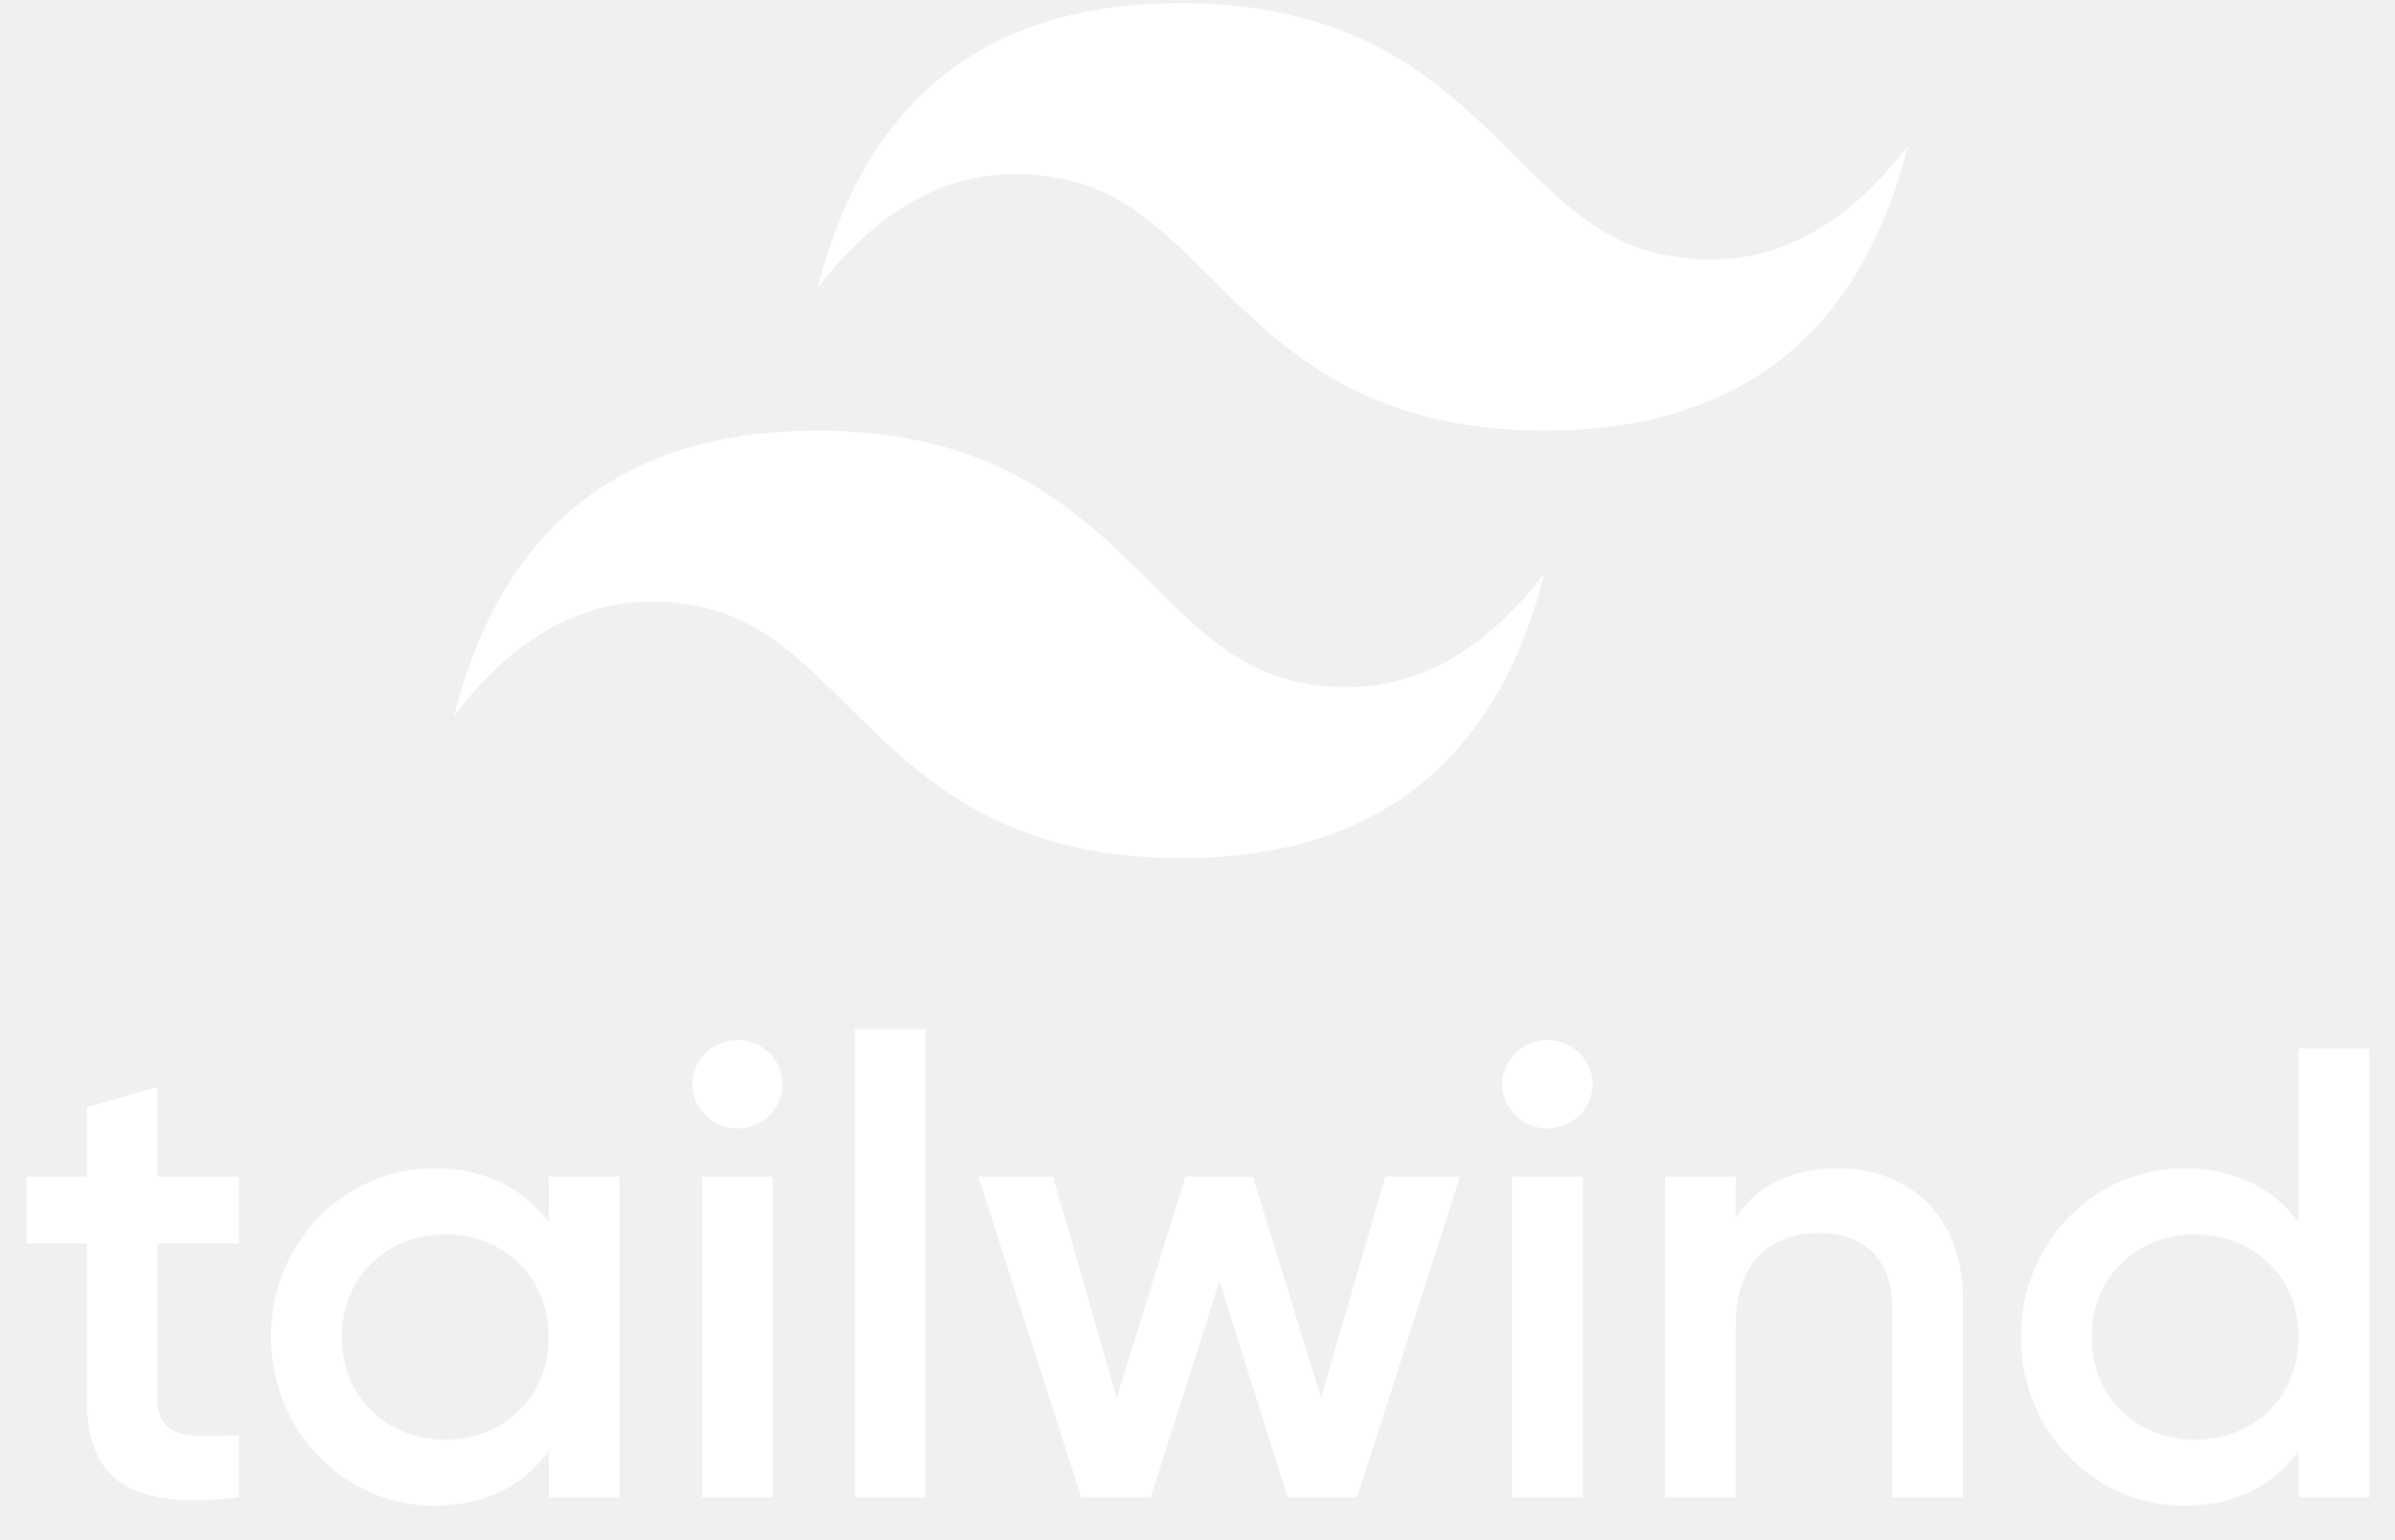
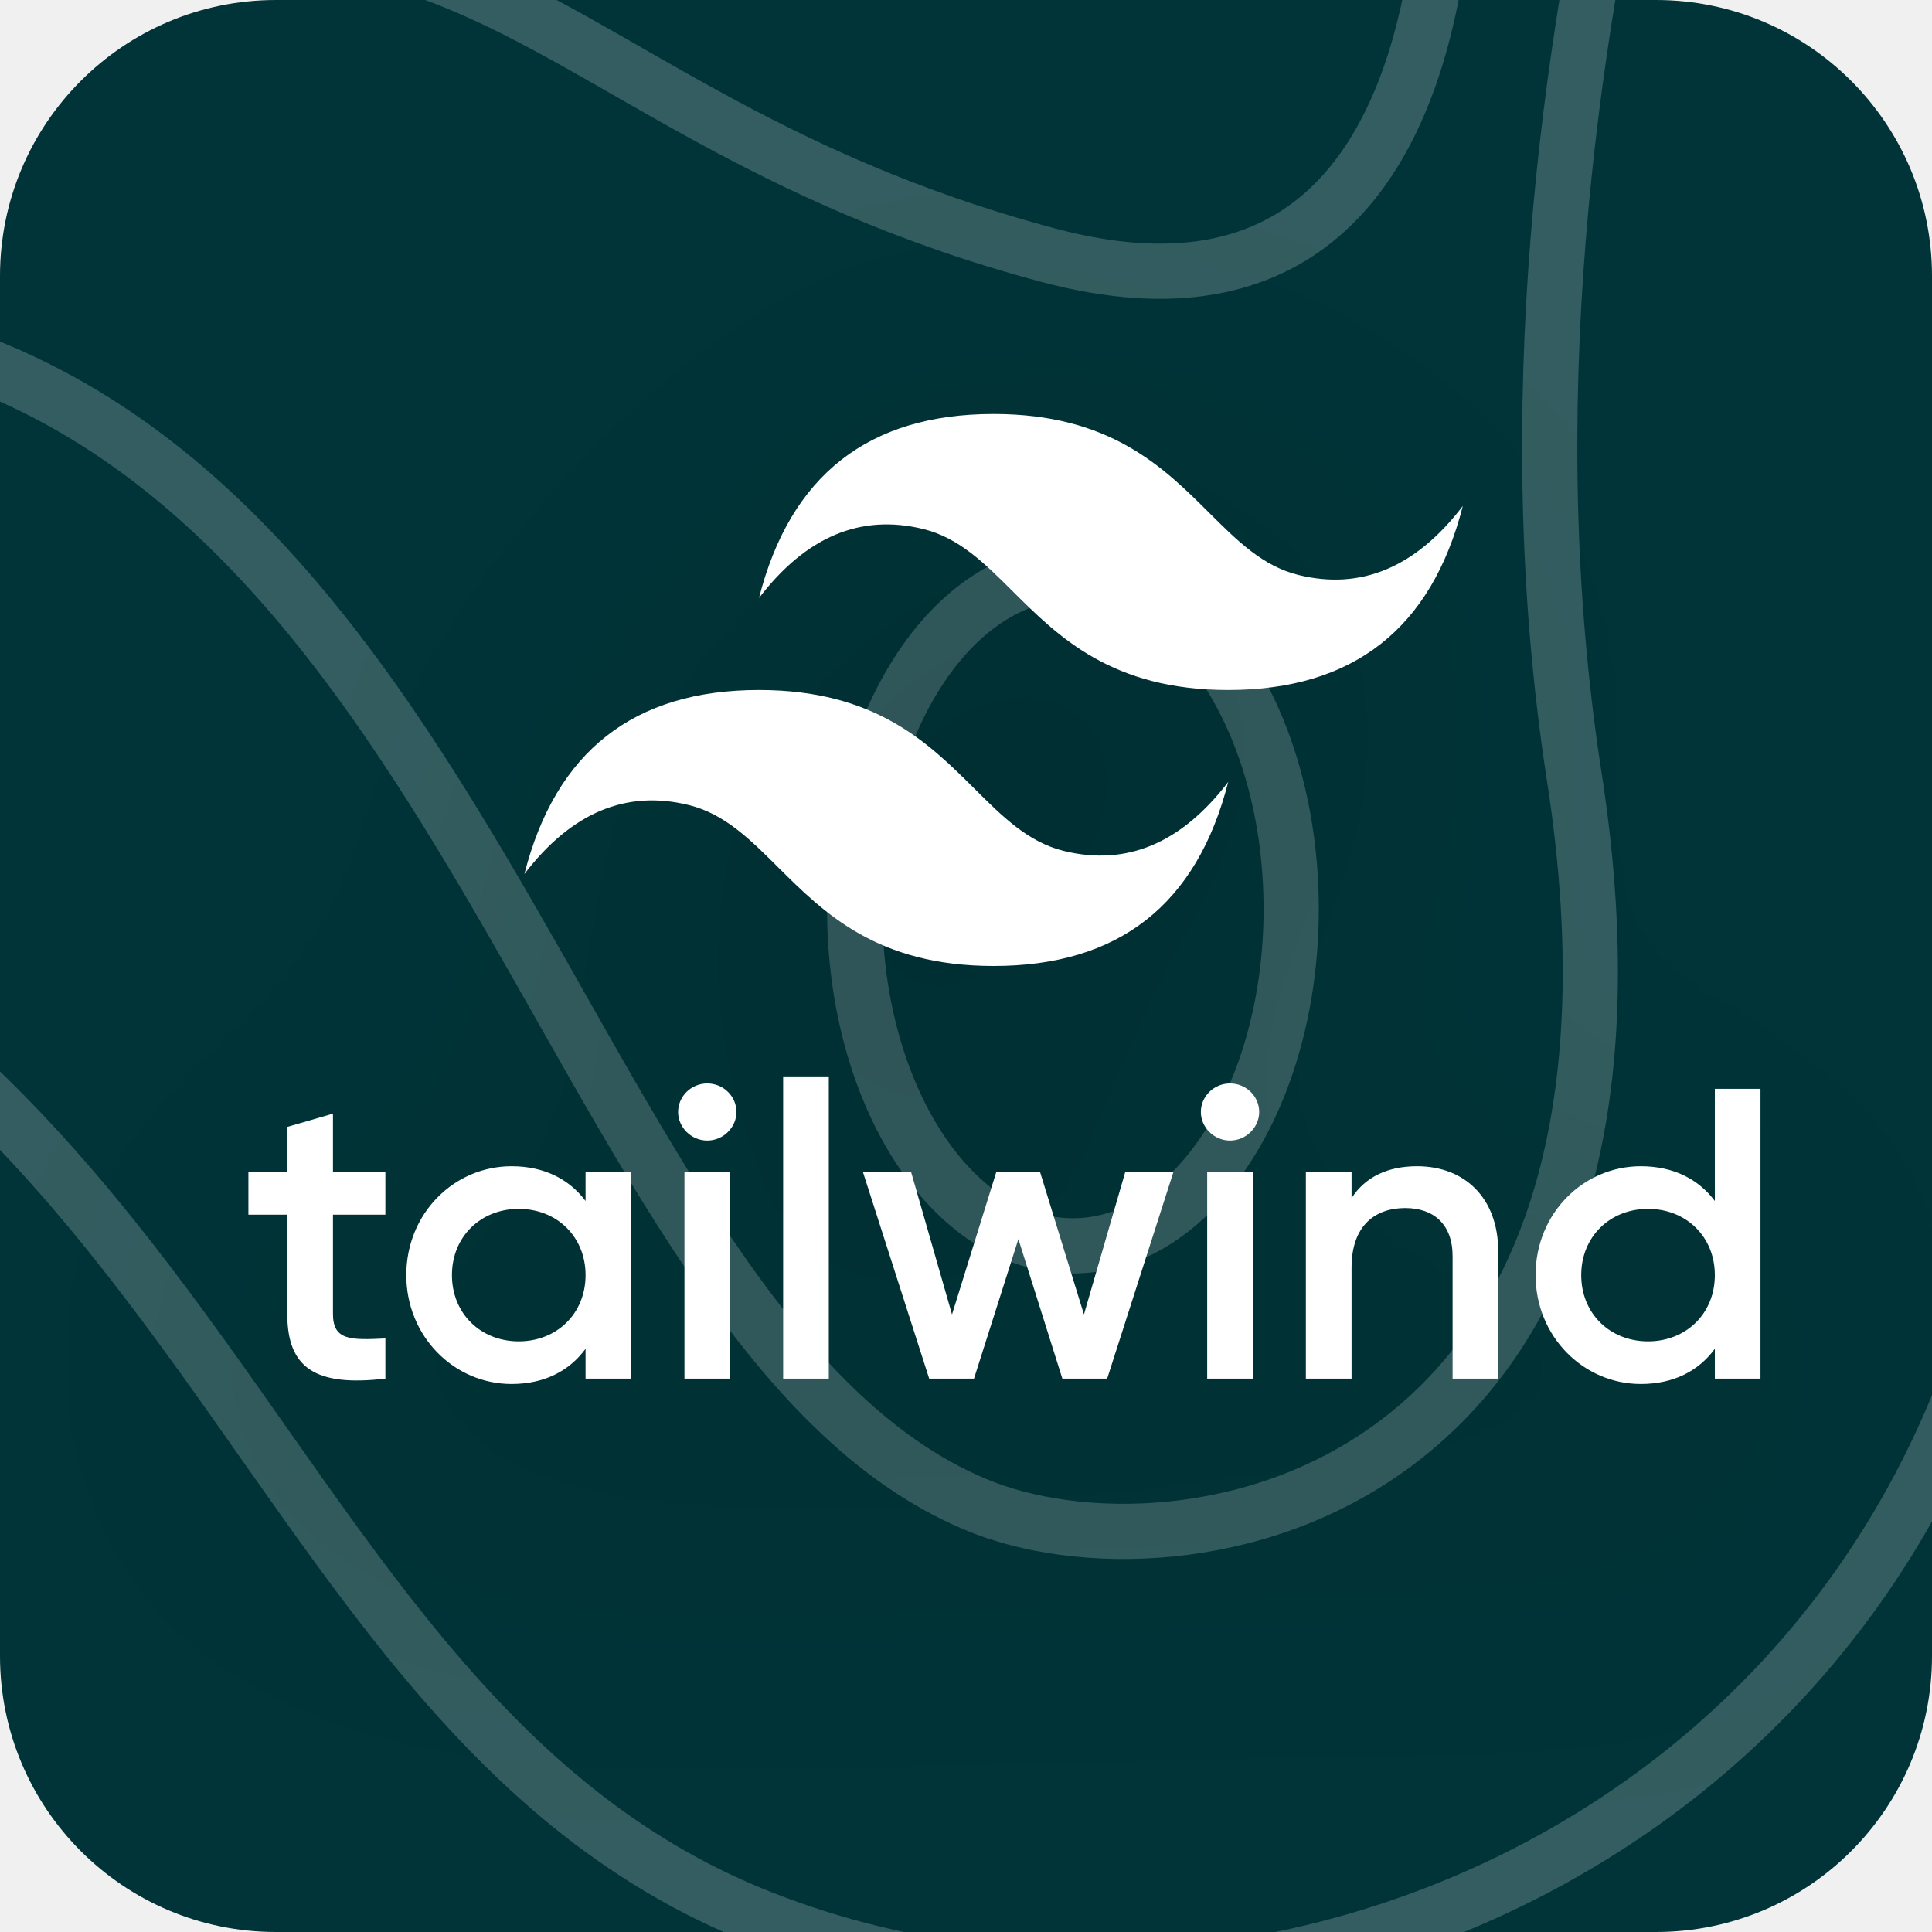
- <svg xmlns="http://www.w3.org/2000/svg" width="56" height="36" viewBox="0 0 56 36" fill="none">
-   <path d="M27.616 0.072C23.084 0.072 20.25 2.294 19.116 6.738C20.817 4.516 22.8 3.682 25.067 4.238C26.36 4.555 27.284 5.475 28.308 6.493C29.974 8.152 31.903 10.072 36.117 10.072C40.65 10.072 43.483 7.849 44.617 3.405C42.916 5.627 40.934 6.461 38.666 5.905C37.374 5.588 36.449 4.668 35.425 3.65C33.76 1.992 31.83 0.072 27.616 0.072ZM19.116 10.072C14.584 10.072 11.75 12.294 10.617 16.738C12.316 14.516 14.3 13.682 16.567 14.238C17.859 14.555 18.784 15.475 19.808 16.493C21.474 18.151 23.403 20.072 27.616 20.072C32.15 20.072 34.983 17.849 36.117 13.405C34.416 15.627 32.434 16.461 30.166 15.905C28.874 15.588 27.949 14.668 26.925 13.65C25.259 11.992 23.33 10.072 19.116 10.072Z" fill="white" />
-   <path d="M5.58 29.081V27.521H3.68V25.422L2.026 25.901V27.521H0.617V29.081H2.026V32.681C2.026 34.632 3.037 35.322 5.58 35.022V33.566C4.324 33.627 3.68 33.642 3.68 32.681V29.081H5.58V29.081ZM12.832 27.521V28.587C12.25 27.806 11.347 27.326 10.152 27.326C8.068 27.326 6.337 29.037 6.337 31.271C6.337 33.492 8.068 35.217 10.152 35.217C11.347 35.217 12.25 34.736 12.832 33.941V35.022H14.487V27.521H12.832ZM10.412 33.672C9.033 33.672 7.992 32.666 7.992 31.271C7.992 29.877 9.033 28.872 10.412 28.872C11.791 28.872 12.832 29.877 12.832 31.271C12.832 32.666 11.791 33.672 10.412 33.672ZM17.243 26.396C17.825 26.396 18.3 25.916 18.3 25.361C18.3 24.791 17.825 24.326 17.243 24.326C16.661 24.326 16.186 24.791 16.186 25.361C16.186 25.916 16.661 26.396 17.243 26.396ZM16.416 35.022H18.07V27.521H16.416V35.022ZM19.991 35.022H21.646V24.072H19.991V35.022ZM32.391 27.521L30.889 32.697L29.296 27.521H27.718L26.11 32.697L24.624 27.521H22.877L25.282 35.022H26.906L28.515 29.966L30.108 35.022H31.732L34.137 27.521H32.391V27.521ZM36.182 26.396C36.765 26.396 37.239 25.916 37.239 25.361C37.239 24.791 36.765 24.326 36.182 24.326C35.6 24.326 35.125 24.791 35.125 25.361C35.125 25.916 35.6 26.396 36.182 26.396ZM35.355 35.022H37.01V27.521H35.355V35.022ZM42.96 27.326C41.918 27.326 41.091 27.701 40.585 28.482V27.521H38.931V35.022H40.585V31.002C40.585 29.471 41.443 28.841 42.531 28.841C43.572 28.841 44.246 29.442 44.246 30.581V35.022H45.901V30.416C45.901 28.466 44.675 27.326 42.96 27.326V27.326ZM53.748 24.521V28.587C53.166 27.806 52.263 27.326 51.068 27.326C48.984 27.326 47.253 29.037 47.253 31.271C47.253 33.492 48.984 35.217 51.068 35.217C52.263 35.217 53.166 34.736 53.748 33.941V35.022H55.403V24.521H53.748ZM51.328 33.672C49.949 33.672 48.908 32.666 48.908 31.271C48.908 29.877 49.949 28.872 51.328 28.872C52.707 28.872 53.748 29.877 53.748 31.271C53.748 32.666 52.707 33.672 51.328 33.672Z" fill="white" />
+ <svg xmlns="http://www.w3.org/2000/svg" width="70" height="70" viewBox="0 0 70 70" fill="none">
+   <g clip-path="url(#clip0)">
+     <rect width="70" height="70" rx="10" fill="#003438" />
+     <path d="M94.857 -15.518C94.857 -15.518 68.479 -2.956 73.161 28.121C78.413 62.967 47.953 77.922 27.141 69.308C6.329 60.664 7.785 28.689 -31.783 27.702C-72.207 26.715 -80.715 -13.544 -80.715 -13.544" stroke="white" stroke-opacity="0.2" stroke-width="2" stroke-miterlimit="10" />
+     <path d="M64.368 -24.881C64.368 -24.881 52.948 1.68 57.031 28.091C61.142 54.502 42.671 57.613 35.334 54.502C20.089 48.101 17.149 13.824 -7.46 11.61C-25.959 9.935 -50.853 23.186 -64.042 -6.874" stroke="white" stroke-opacity="0.2" stroke-width="2" stroke-miterlimit="10" />
+     <path d="M52.063 -13.036C52.063 -13.036 56.174 14.093 37.989 9.248C17.149 3.684 17.463 -9.357 -8.916 2.966C-18.308 7.363 -56.106 8.649 -48.483 -15.518" stroke="white" stroke-opacity="0.2" stroke-width="2" stroke-miterlimit="10" />
+     <path d="M38.874 45.14C43.242 45.14 46.782 39.677 46.782 32.937C46.782 26.197 43.242 20.733 38.874 20.733C34.507 20.733 30.966 26.197 30.966 32.937C30.966 39.677 34.507 45.14 38.874 45.14Z" stroke="white" stroke-opacity="0.2" stroke-width="2" stroke-miterlimit="10" />
+     <g filter="url(#filter0_d)">
+       <path d="M36 15C31.467 15 28.633 17.223 27.5 21.667C29.2 19.444 31.183 18.611 33.45 19.167C34.744 19.483 35.668 20.403 36.691 21.422C38.357 23.08 40.287 25 44.5 25C49.033 25 51.867 22.777 53 18.333C51.3 20.556 49.317 21.389 47.05 20.833C45.757 20.517 44.832 19.597 43.809 18.578C42.143 16.92 40.213 15 36 15ZM27.5 25C22.967 25 20.133 27.223 19 31.667C20.7 29.444 22.683 28.611 24.95 29.167C26.243 29.483 27.168 30.403 28.191 31.422C29.857 33.08 31.787 35 36 35C40.533 35 43.367 32.778 44.5 28.333C42.8 30.556 40.817 31.389 38.55 30.833C37.257 30.517 36.332 29.597 35.309 28.578C33.643 26.92 31.713 25 27.5 25Z" fill="white" />
+       <path d="M13.963 44.01V42.45H12.064V40.35L10.409 40.83V42.45H9V44.01H10.409V47.61C10.409 49.56 11.42 50.25 13.963 49.95V48.495C12.707 48.555 12.064 48.57 12.064 47.61V44.01H13.963ZM21.216 42.45V43.515C20.634 42.735 19.73 42.255 18.535 42.255C16.452 42.255 14.721 43.965 14.721 46.2C14.721 48.42 16.452 50.145 18.535 50.145C19.73 50.145 20.634 49.665 21.216 48.87V49.95H22.87V42.45H21.216ZM18.796 48.6C17.417 48.6 16.375 47.595 16.375 46.2C16.375 44.805 17.417 43.8 18.796 43.8C20.174 43.8 21.216 44.805 21.216 46.2C21.216 47.595 20.174 48.6 18.796 48.6ZM25.626 41.325C26.209 41.325 26.683 40.845 26.683 40.29C26.683 39.72 26.209 39.255 25.626 39.255C25.044 39.255 24.569 39.72 24.569 40.29C24.569 40.845 25.044 41.325 25.626 41.325ZM24.799 49.95H26.454V42.45H24.799V49.95ZM28.375 49.95H30.029V39H28.375V49.95ZM40.774 42.45L39.273 47.625L37.679 42.45H36.102L34.493 47.625L33.007 42.45H31.261L33.666 49.95H35.29L36.898 44.895L38.491 49.95H40.115L42.52 42.45H40.774ZM44.566 41.325C45.148 41.325 45.623 40.845 45.623 40.29C45.623 39.72 45.148 39.255 44.566 39.255C43.984 39.255 43.509 39.72 43.509 40.29C43.509 40.845 43.984 41.325 44.566 41.325ZM43.739 49.95H45.393V42.45H43.739V49.95ZM51.343 42.255C50.301 42.255 49.474 42.63 48.969 43.41V42.45H47.314V49.95H48.969V45.93C48.969 44.4 49.827 43.77 50.914 43.77C51.956 43.77 52.63 44.37 52.63 45.51V49.95H54.284V45.345C54.284 43.395 53.059 42.255 51.343 42.255ZM62.132 39.45V43.515C61.55 42.735 60.646 42.255 59.451 42.255C57.368 42.255 55.637 43.965 55.637 46.2C55.637 48.42 57.368 50.145 59.451 50.145C60.646 50.145 61.55 49.665 62.132 48.87V49.95H63.786V39.45H62.132ZM59.712 48.6C58.333 48.6 57.291 47.595 57.291 46.2C57.291 44.805 58.333 43.8 59.712 43.8C61.09 43.8 62.132 44.805 62.132 46.2C62.132 47.595 61.09 48.6 59.712 48.6Z" fill="white" />
+     </g>
+   </g>
+   <defs>
+     <filter id="filter0_d" x="-6" y="4" width="84.786" height="65.145" filterUnits="userSpaceOnUse" color-interpolation-filters="sRGB">
+       <feFlood flood-opacity="0" result="BackgroundImageFix" />
+       <feColorMatrix in="SourceAlpha" type="matrix" values="0 0 0 0 0 0 0 0 0 0 0 0 0 0 0 0 0 0 127 0" />
+       <feOffset dy="4" />
+       <feGaussianBlur stdDeviation="7.5" />
+       <feColorMatrix type="matrix" values="0 0 0 0 0 0 0 0 0 0 0 0 0 0 0 0 0 0 0.25 0" />
+       <feBlend mode="normal" in2="BackgroundImageFix" result="effect1_dropShadow" />
+       <feBlend mode="normal" in="SourceGraphic" in2="effect1_dropShadow" result="shape" />
+     </filter>
+     <clipPath id="clip0">
+       <rect width="70" height="70" rx="10" fill="white" />
+     </clipPath>
+   </defs>
</svg>
